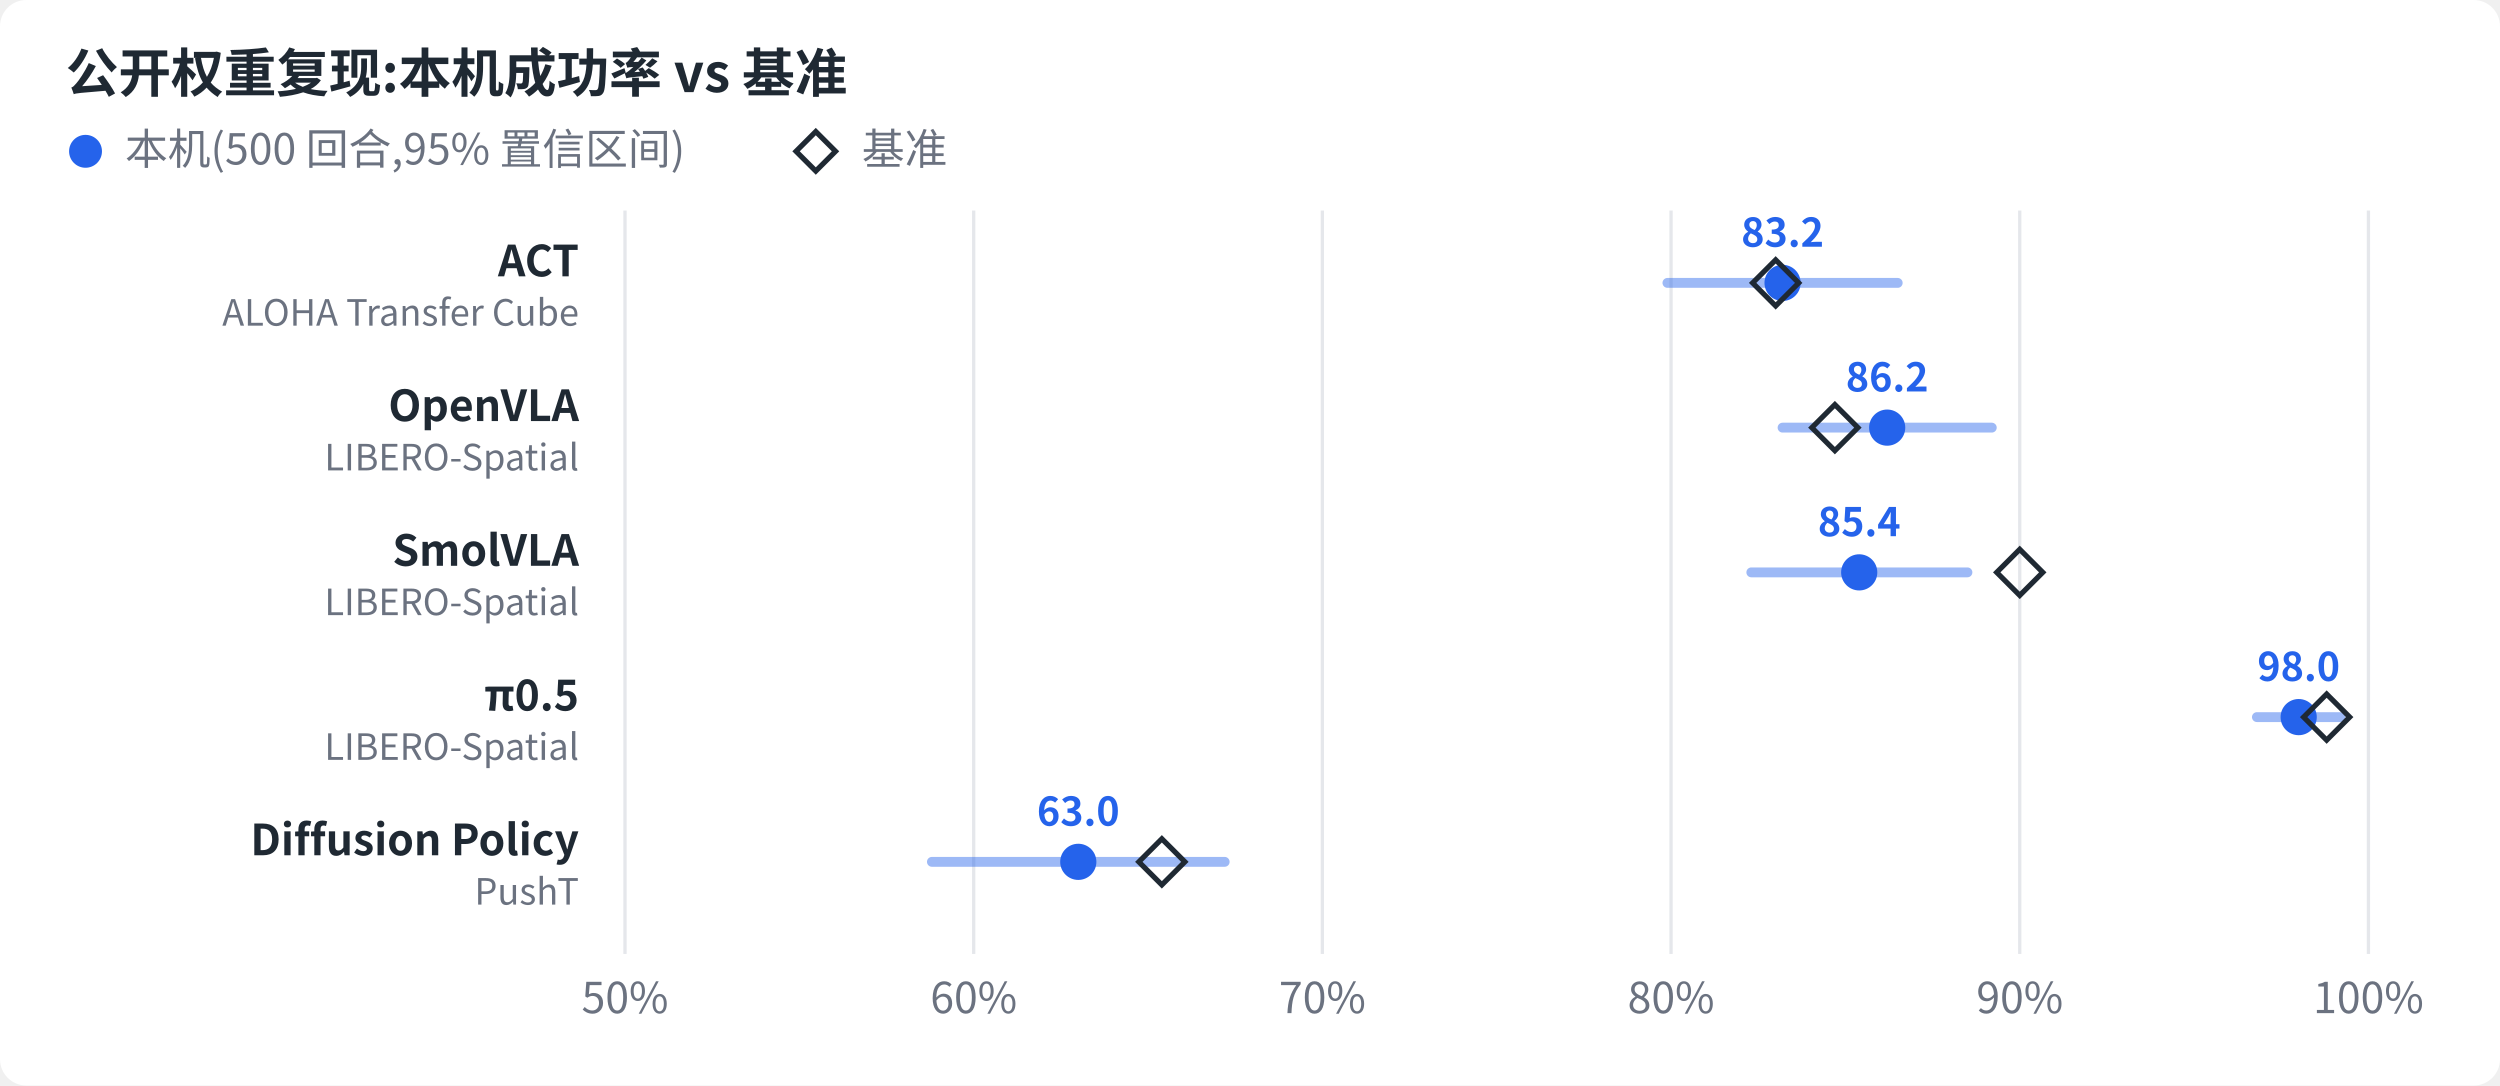
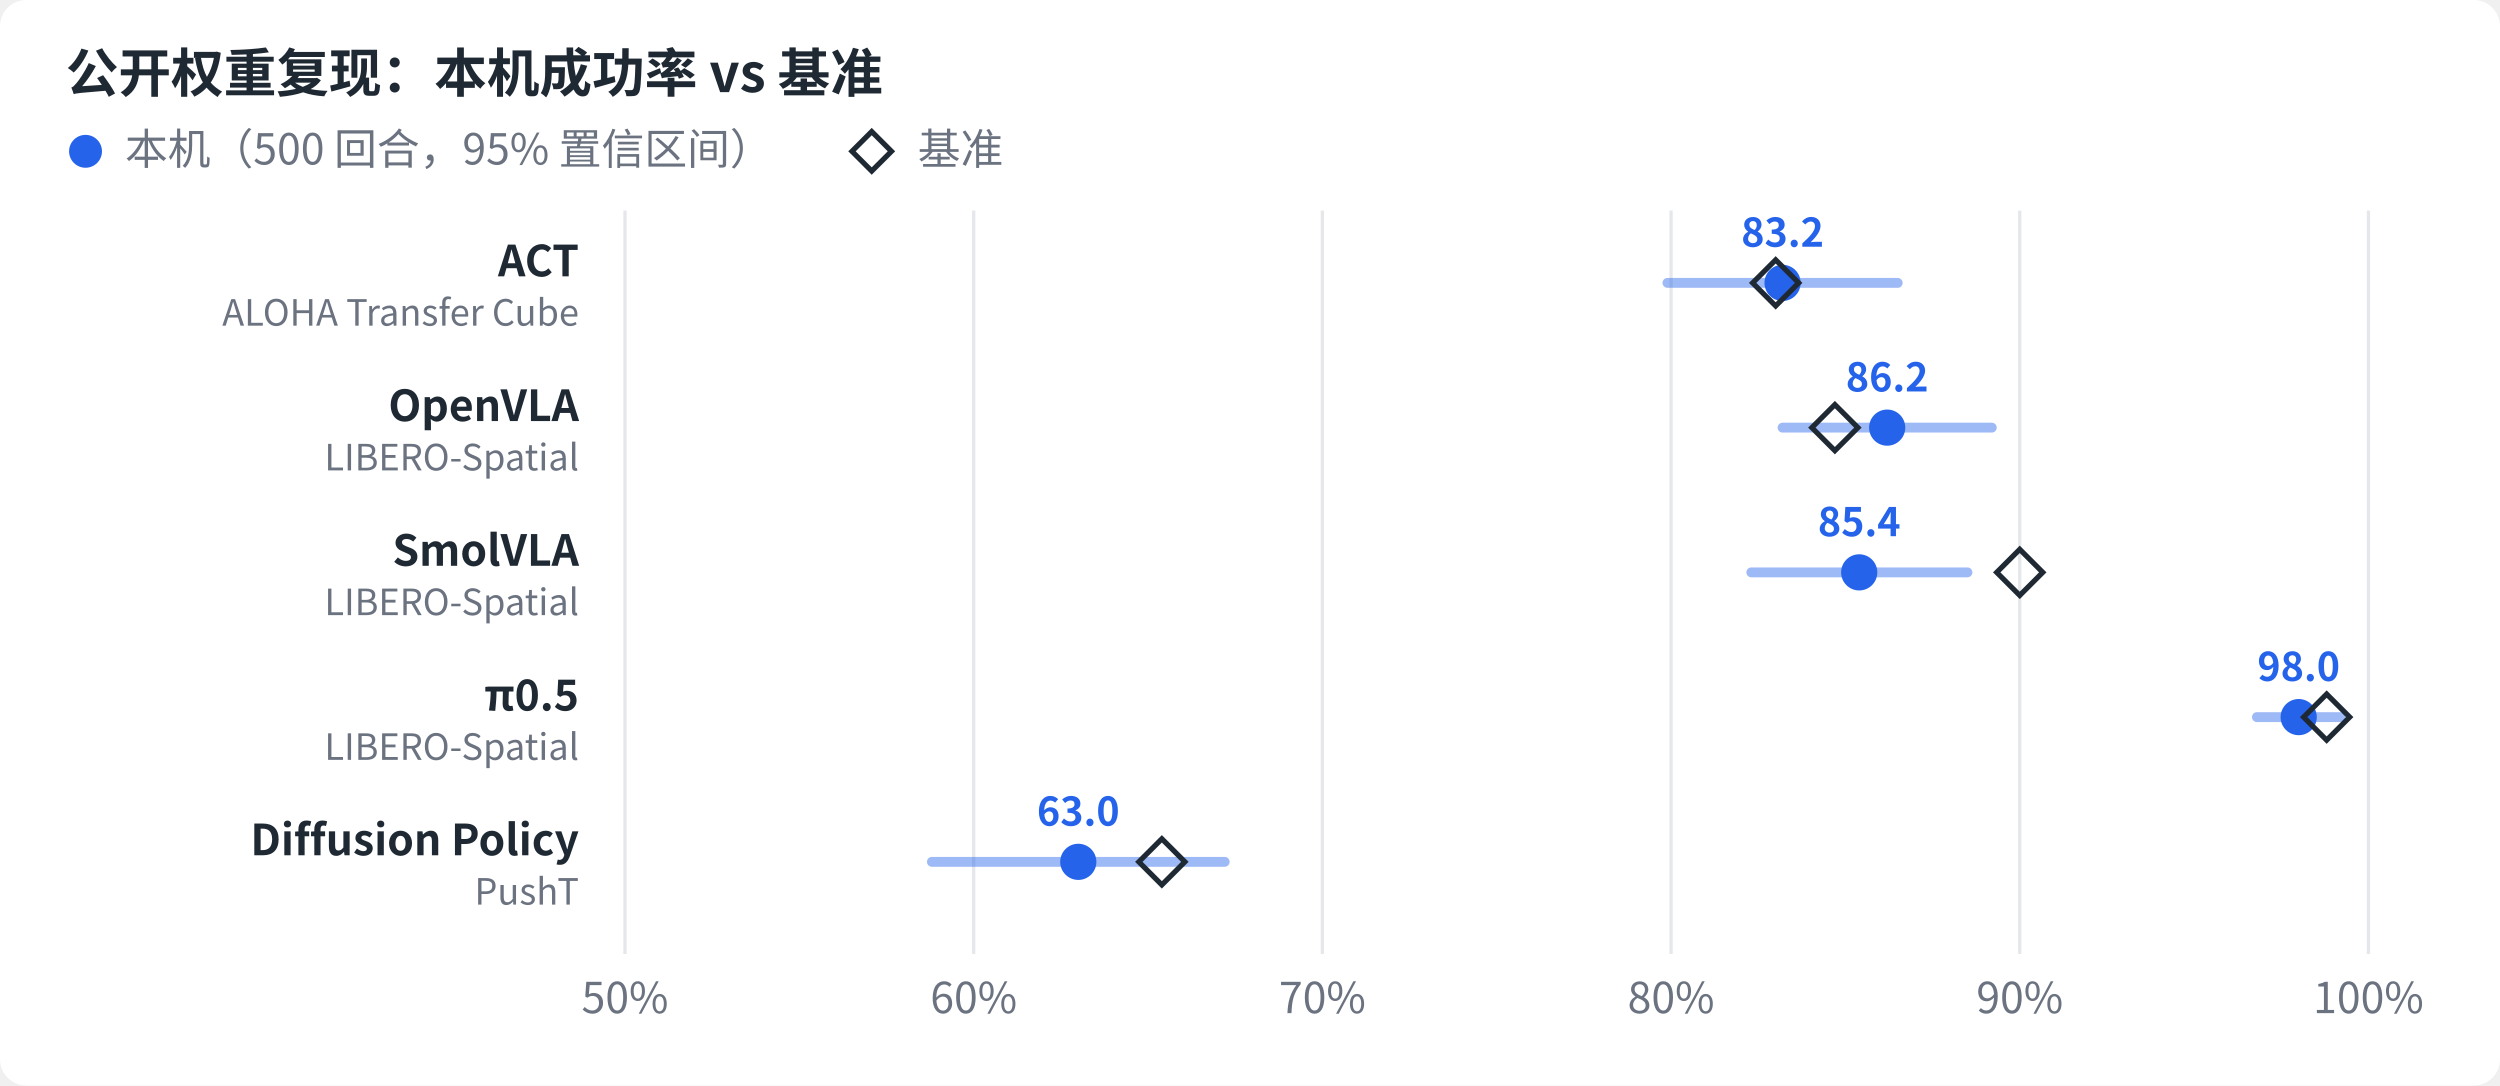
<svg xmlns="http://www.w3.org/2000/svg" viewBox="0 0 760 330" width="760" height="330" font-family="-apple-system,'Segoe UI','PingFang SC','Microsoft YaHei','Noto Sans CJK SC',sans-serif" font-size="13" fill="#1f2933">
  <rect width="760" height="330" rx="8" fill="#ffffff" />
-   <text x="20" y="28" font-size="16" font-weight="600">公开权重复现:本机成功率 vs 基准</text>
+   <text x="20" y="28" font-size="16" font-weight="600">公开权重复现：本机成功率 vs 基准</text>
  <circle cx="26" cy="46" r="5" fill="#2563eb" />
-   <text x="38" y="50" fill="#6b7280">本机(500 回合,95% 置信区间)</text>
-   <path d="M248 40 l6 6 l-6 6 l-6 -6 z" fill="none" stroke="#1f2933" stroke-width="1.6" />
-   <text x="262" y="50" fill="#6b7280">基准</text>
+   <text x="38" y="50" fill="#6b7280">本机（500 回合，95% 置信区间）</text>
+   <path d="M265 40 l6 6 l-6 6 l-6 -6 z" fill="none" stroke="#1f2933" stroke-width="1.6" />
+   <text x="279" y="50" fill="#6b7280">基准</text>
  <line x1="190.0" y1="64" x2="190.0" y2="290" stroke="#e5e7eb" />
  <text x="190.0" y="308" text-anchor="middle" fill="#6b7280">50%</text>
  <line x1="296.0" y1="64" x2="296.0" y2="290" stroke="#e5e7eb" />
  <text x="296.0" y="308" text-anchor="middle" fill="#6b7280">60%</text>
  <line x1="402.0" y1="64" x2="402.0" y2="290" stroke="#e5e7eb" />
  <text x="402.0" y="308" text-anchor="middle" fill="#6b7280">70%</text>
  <line x1="508.0" y1="64" x2="508.0" y2="290" stroke="#e5e7eb" />
  <text x="508.0" y="308" text-anchor="middle" fill="#6b7280">80%</text>
  <line x1="614.0" y1="64" x2="614.0" y2="290" stroke="#e5e7eb" />
  <text x="614.0" y="308" text-anchor="middle" fill="#6b7280">90%</text>
  <line x1="720.0" y1="64" x2="720.0" y2="290" stroke="#e5e7eb" />
  <text x="720.0" y="308" text-anchor="middle" fill="#6b7280">100%</text>
  <text x="176" y="84.0" text-anchor="end" font-weight="600">ACT</text>
  <text x="176" y="99.0" text-anchor="end" font-size="11" fill="#6b7280">ALOHA Transfer Cube</text>
  <line x1="506.9" y1="86.0" x2="576.9" y2="86.0" stroke="#2563eb" stroke-width="3" stroke-linecap="round" opacity="0.45" />
  <circle cx="541.9" cy="86.0" r="5.5" fill="#2563eb" />
  <path d="M539.8 79.0 l7 7 l-7 7 l-7 -7 z" fill="none" stroke="#1f2933" stroke-width="1.6" />
  <text x="541.9" y="75.0" text-anchor="middle" font-size="12" fill="#2563eb" font-weight="600">83.2</text>
  <text x="176" y="128.0" text-anchor="end" font-weight="600">OpenVLA</text>
  <text x="176" y="143.0" text-anchor="end" font-size="11" fill="#6b7280">LIBERO-Spatial</text>
  <line x1="541.9" y1="130.0" x2="605.5" y2="130.0" stroke="#2563eb" stroke-width="3" stroke-linecap="round" opacity="0.45" />
  <circle cx="573.7" cy="130.0" r="5.5" fill="#2563eb" />
  <path d="M557.8 123.0 l7 7 l-7 7 l-7 -7 z" fill="none" stroke="#1f2933" stroke-width="1.6" />
  <text x="573.7" y="119.0" text-anchor="middle" font-size="12" fill="#2563eb" font-weight="600">86.2</text>
  <text x="176" y="172.0" text-anchor="end" font-weight="600">SmolVLA</text>
  <text x="176" y="187.0" text-anchor="end" font-size="11" fill="#6b7280">LIBERO-Spatial</text>
  <line x1="532.4" y1="174.0" x2="598.1" y2="174.0" stroke="#2563eb" stroke-width="3" stroke-linecap="round" opacity="0.45" />
  <circle cx="565.2" cy="174.0" r="5.5" fill="#2563eb" />
  <path d="M614.0 167.0 l7 7 l-7 7 l-7 -7 z" fill="none" stroke="#1f2933" stroke-width="1.6" />
  <text x="565.2" y="163.0" text-anchor="middle" font-size="12" fill="#2563eb" font-weight="600">85.4</text>
  <text x="176" y="216.0" text-anchor="end" font-weight="600">π0.5</text>
  <text x="176" y="231.0" text-anchor="end" font-size="11" fill="#6b7280">LIBERO-Spatial</text>
  <line x1="686.1" y1="218.0" x2="711.5" y2="218.0" stroke="#2563eb" stroke-width="3" stroke-linecap="round" opacity="0.45" />
  <circle cx="698.8" cy="218.0" r="5.5" fill="#2563eb" />
  <path d="M707.3 211.0 l7 7 l-7 7 l-7 -7 z" fill="none" stroke="#1f2933" stroke-width="1.6" />
  <text x="698.8" y="207.0" text-anchor="middle" font-size="12" fill="#2563eb" font-weight="600">98.0</text>
  <text x="176" y="260.0" text-anchor="end" font-weight="600">Diffusion Policy</text>
  <text x="176" y="275.0" text-anchor="end" font-size="11" fill="#6b7280">PushT</text>
  <line x1="283.3" y1="262.0" x2="372.3" y2="262.0" stroke="#2563eb" stroke-width="3" stroke-linecap="round" opacity="0.45" />
  <circle cx="327.8" cy="262.0" r="5.5" fill="#2563eb" />
  <path d="M353.2 255.0 l7 7 l-7 7 l-7 -7 z" fill="none" stroke="#1f2933" stroke-width="1.6" />
  <text x="327.8" y="251.0" text-anchor="middle" font-size="12" fill="#2563eb" font-weight="600">63.0</text>
</svg>
